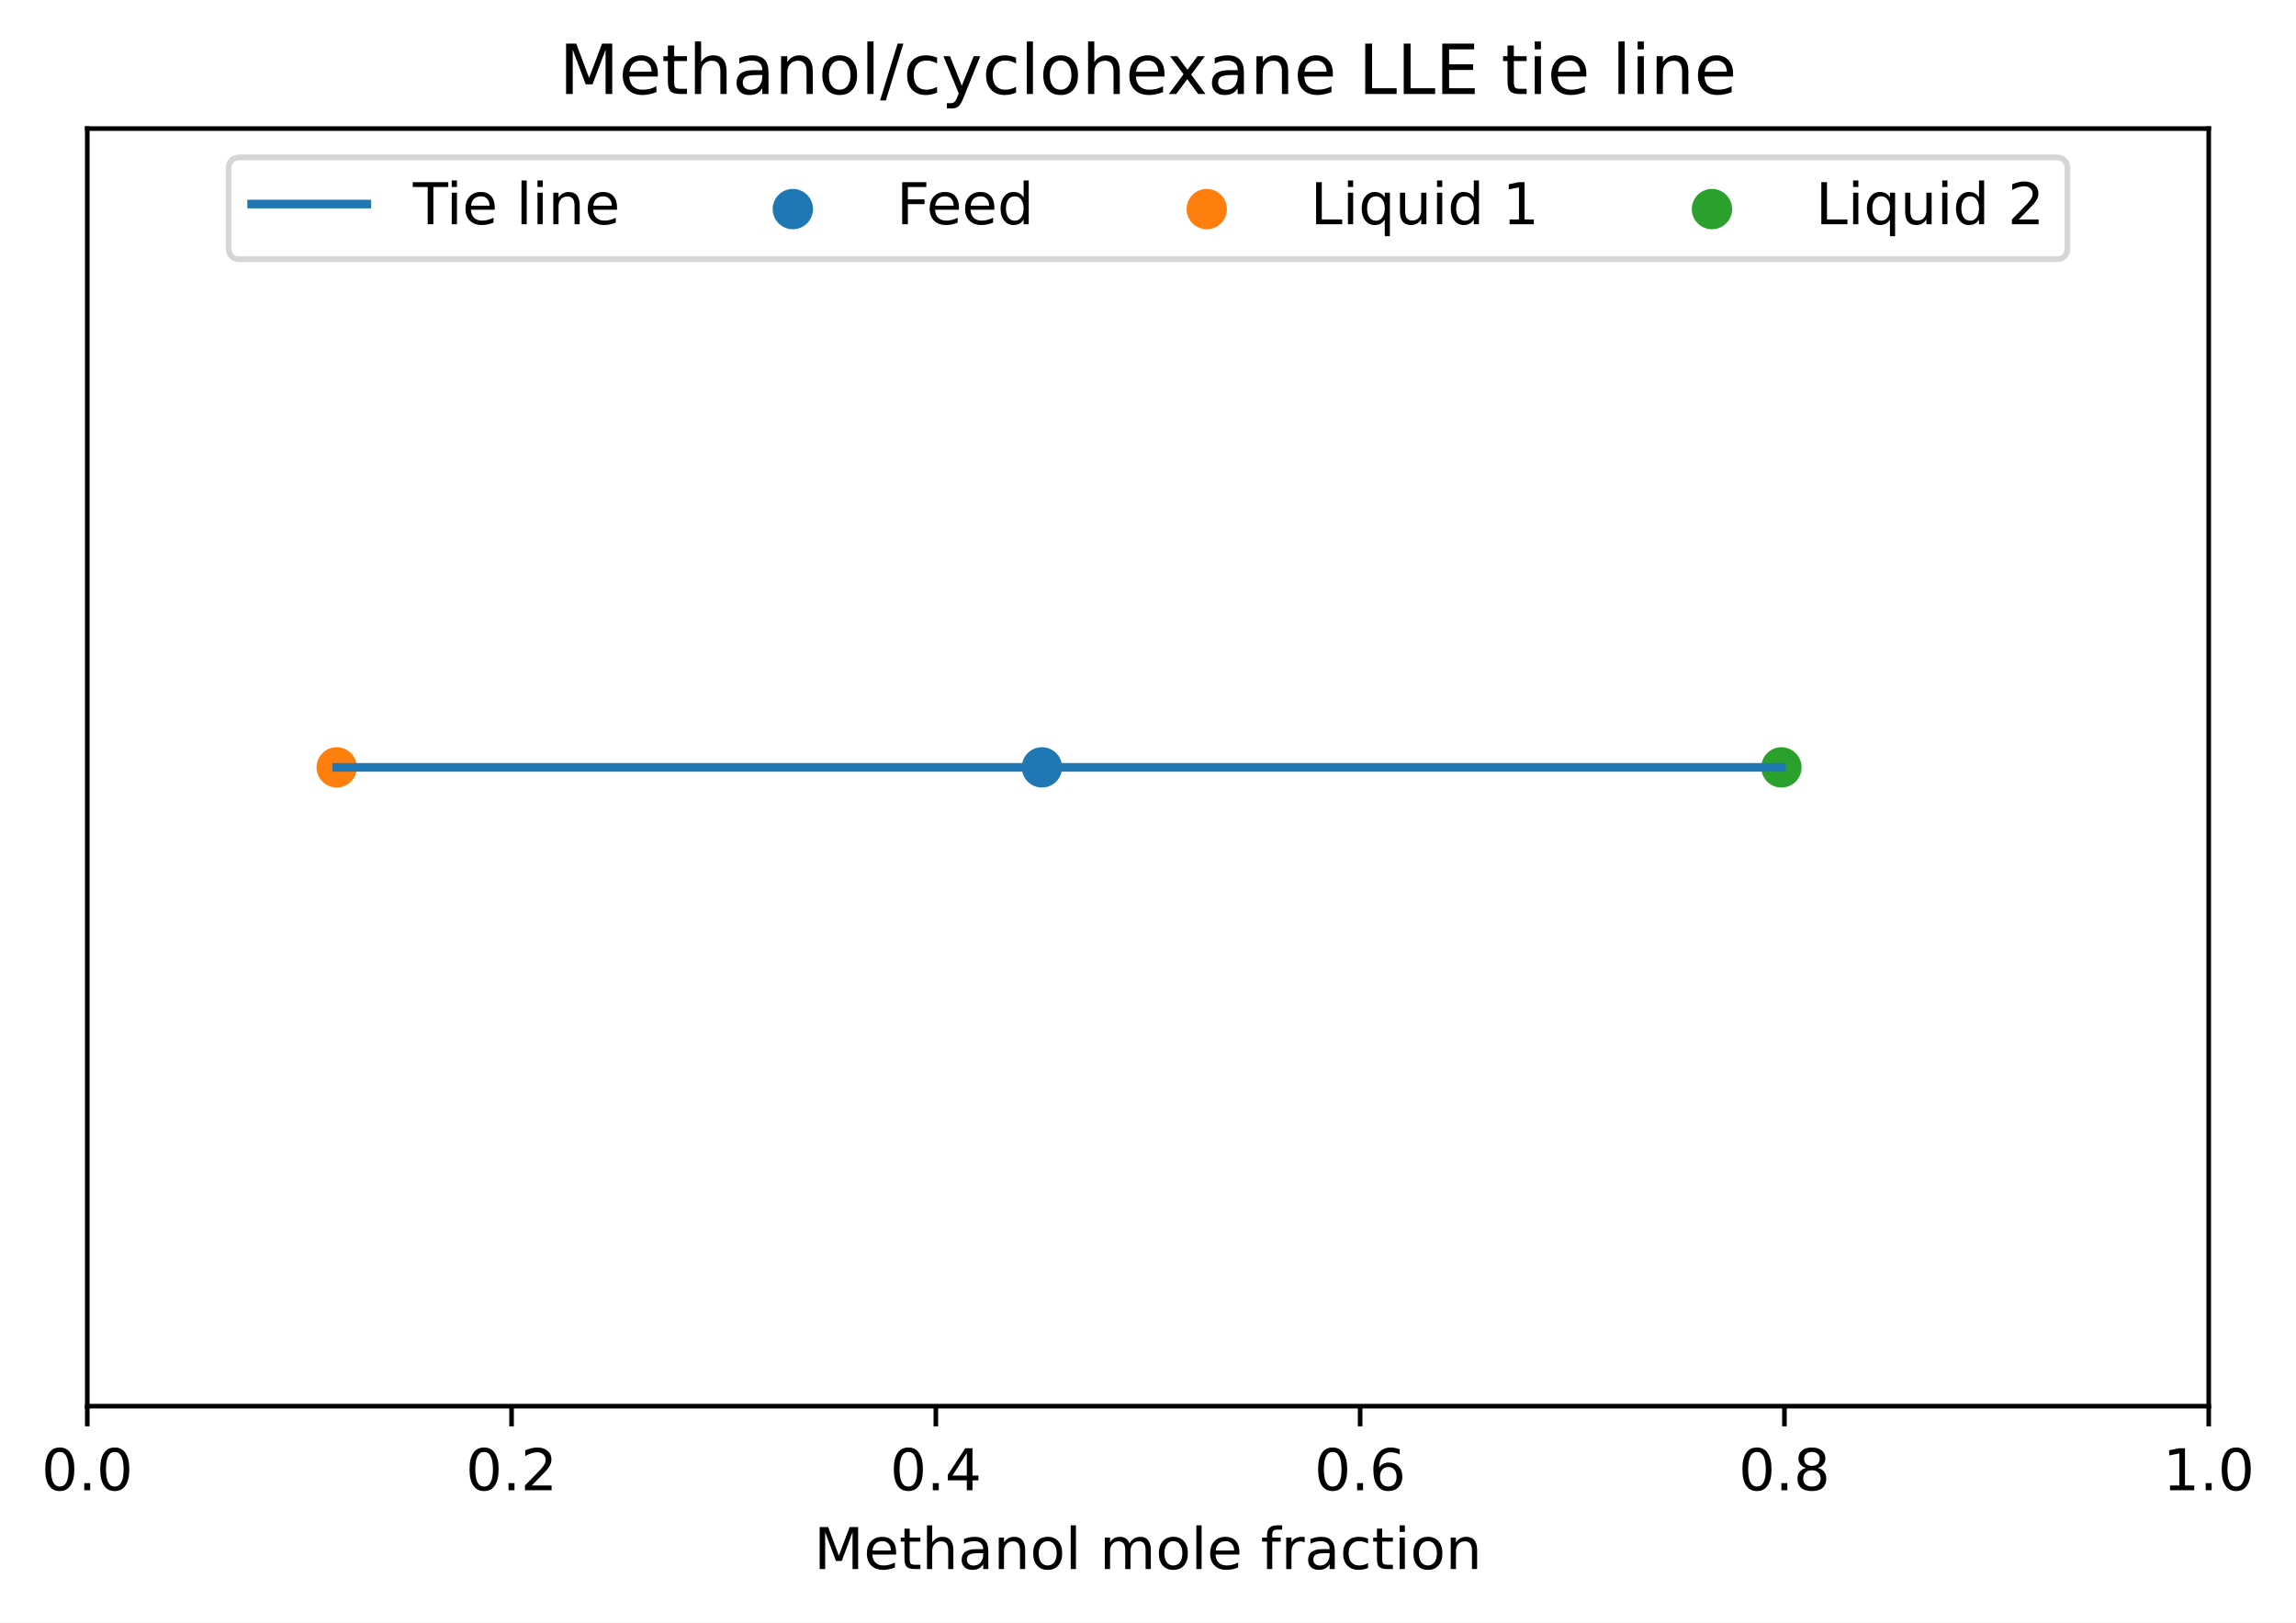
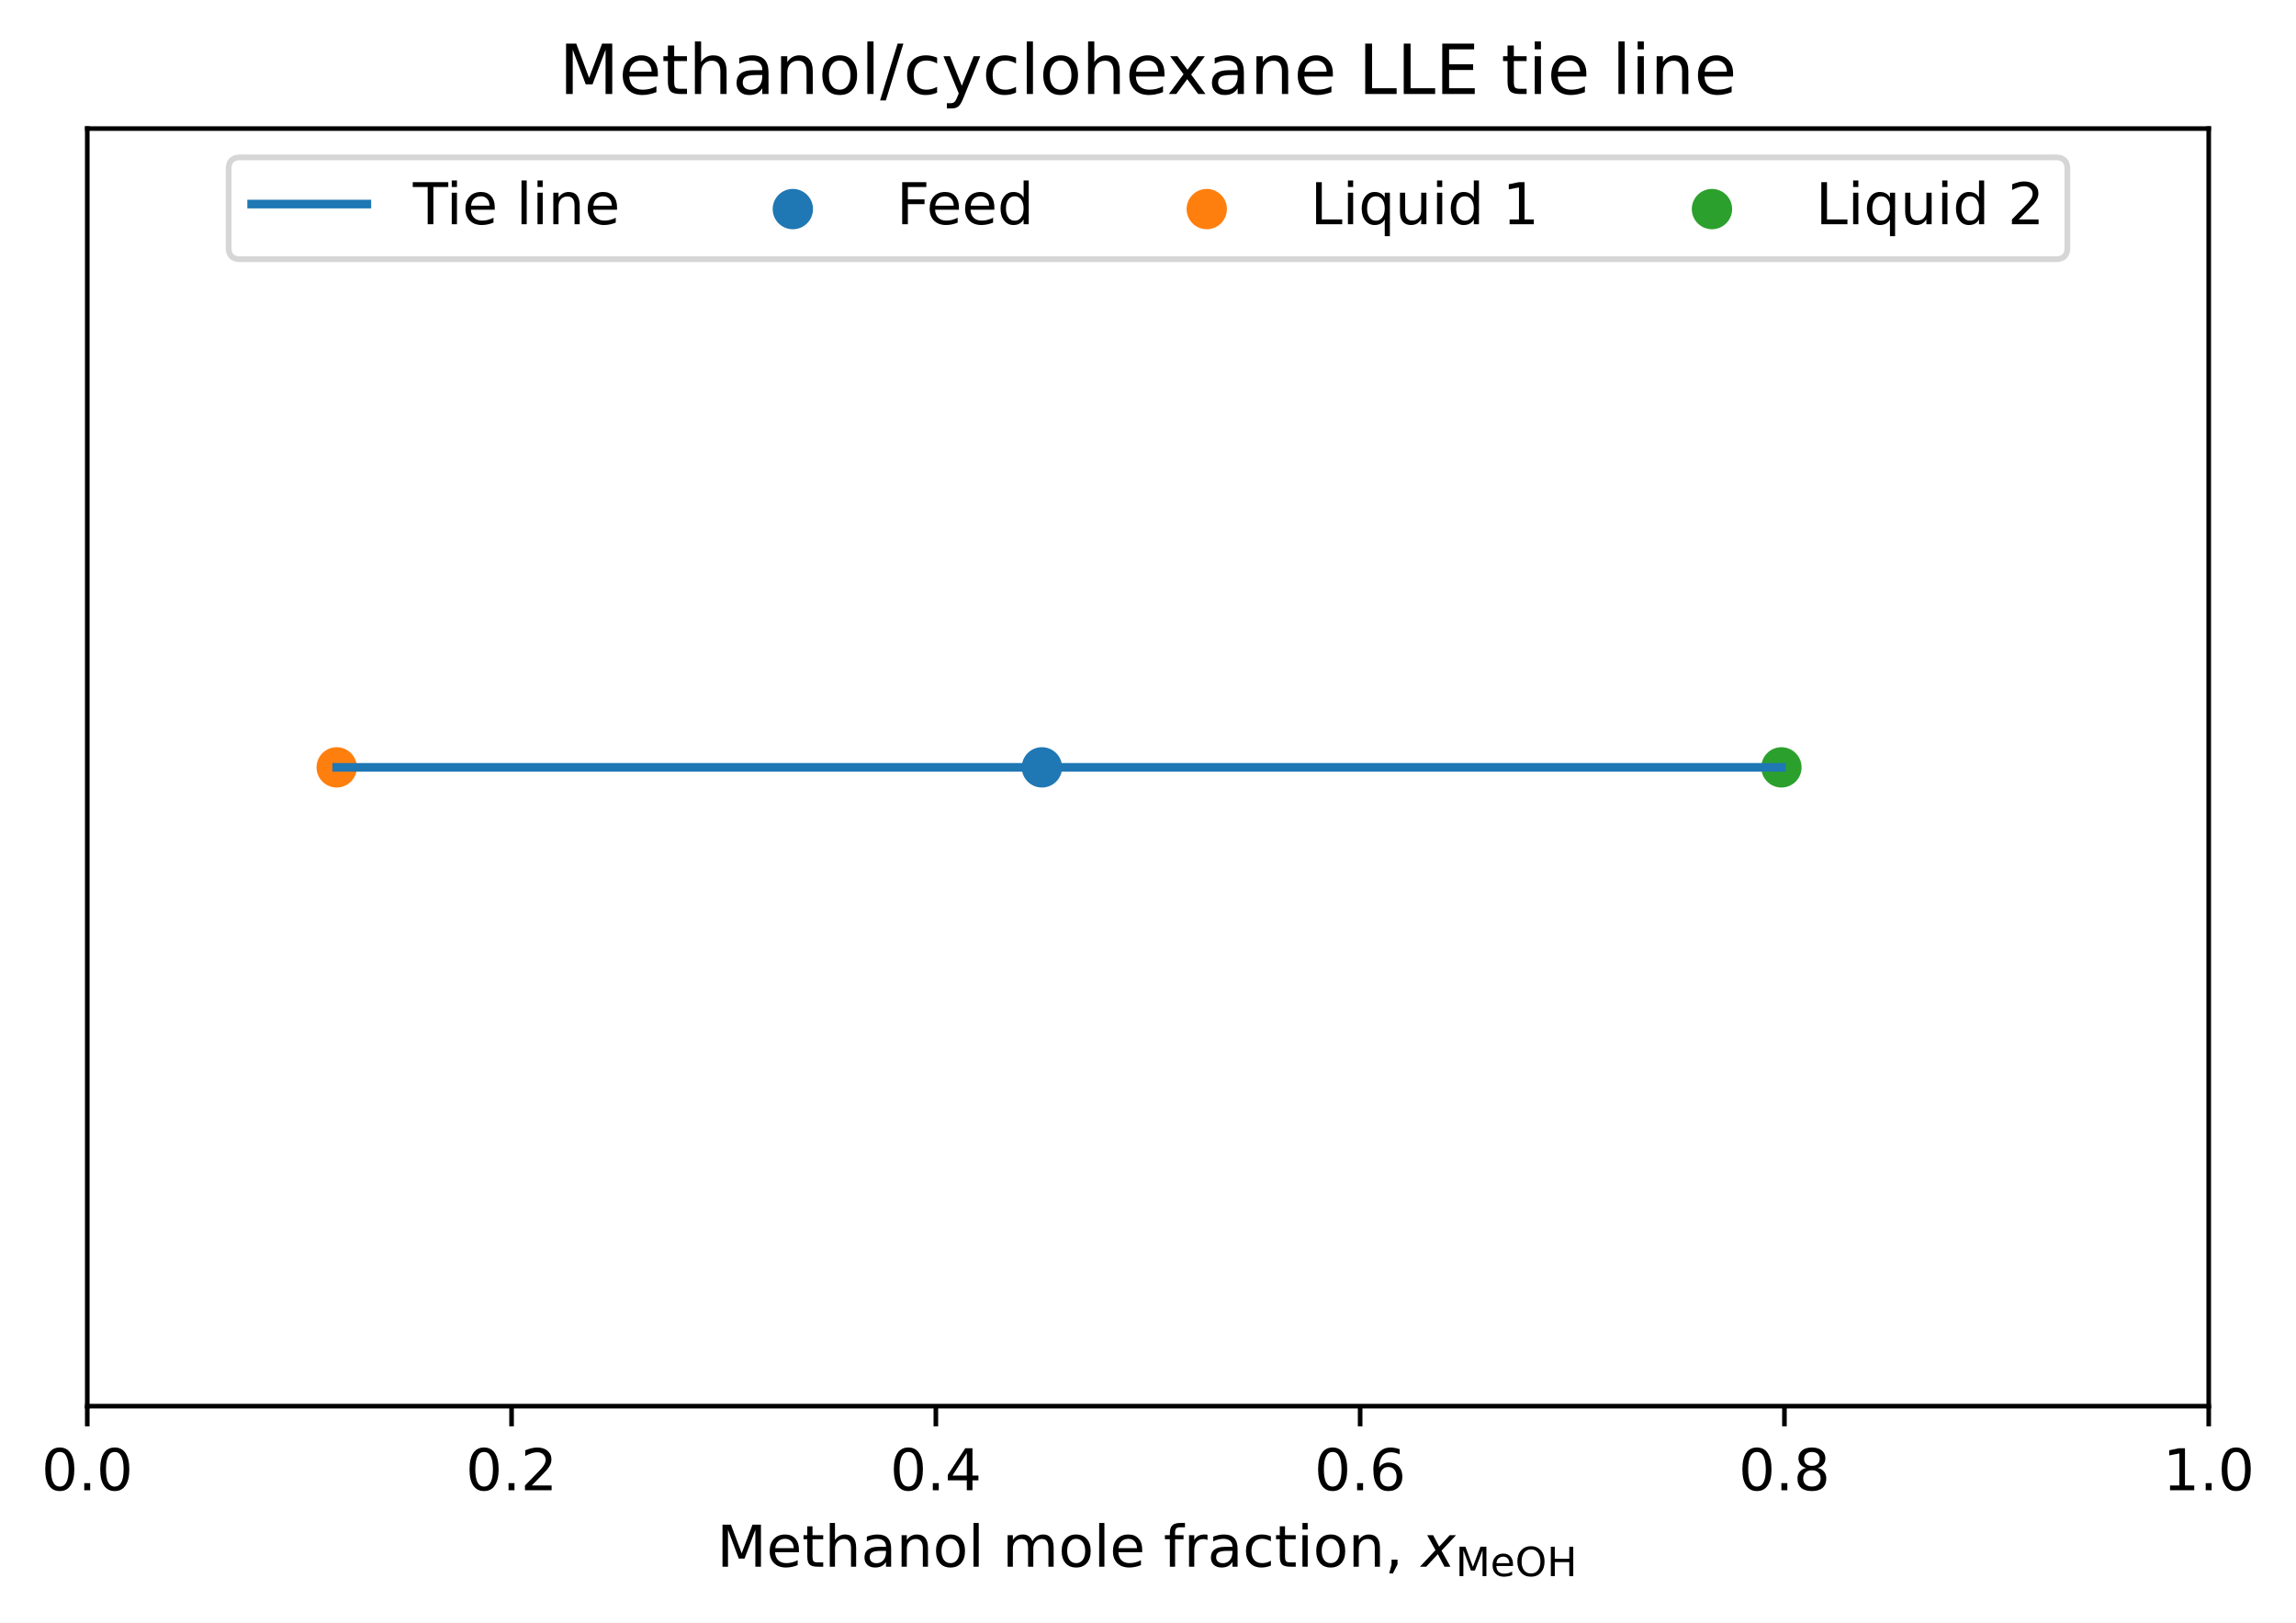
<svg xmlns="http://www.w3.org/2000/svg" xmlns:xlink="http://www.w3.org/1999/xlink" width="398.583pt" height="281.634pt" viewBox="0 0 398.583 281.634" version="1.1">
  <defs>
    <style type="text/css">*{stroke-linejoin: round; stroke-linecap: butt}</style>
  </defs>
  <g id="figure_1">
    <g id="patch_1">
      <path d="M 0 281.634 L 398.583 281.634 L 398.583 0 L 0 0 z " style="fill: #ffffff" />
    </g>
    <g id="axes_1">
      <g id="patch_2">
        <path d="M 15.152 244.078 L 383.432 244.078 L 383.432 22.318 L 15.152 22.318 z " style="fill: #ffffff" />
      </g>
      <g id="PathCollection_1">
        <defs>
          <path id="m520bf919dd" d="M 0 3 C 0.796 3 1.559 2.684 2.121 2.121 C 2.684 1.559 3 0.796 3 0 C 3 -0.796 2.684 -1.559 2.121 -2.121 C 1.559 -2.684 0.796 -3 0 -3 C -0.796 -3 -1.559 -2.684 -2.121 -2.121 C -2.684 -1.559 -3 -0.796 -3 0 C -3 0.796 -2.684 1.559 -2.121 2.121 C -1.559 2.684 -0.796 3 0 3 z " style="stroke: #1f77b4" />
        </defs>
        <g clip-path="url(#p17b5010f7d)">
          <use xlink:href="#m520bf919dd" x="180.878" y="133.198" style="fill: #1f77b4; stroke: #1f77b4" />
        </g>
      </g>
      <g id="PathCollection_2">
        <defs>
          <path id="m3679ad45ac" d="M 0 3 C 0.796 3 1.559 2.684 2.121 2.121 C 2.684 1.559 3 0.796 3 0 C 3 -0.796 2.684 -1.559 2.121 -2.121 C 1.559 -2.684 0.796 -3 0 -3 C -0.796 -3 -1.559 -2.684 -2.121 -2.121 C -2.684 -1.559 -3 -0.796 -3 0 C -3 0.796 -2.684 1.559 -2.121 2.121 C -1.559 2.684 -0.796 3 0 3 z " style="stroke: #ff7f0e" />
        </defs>
        <g clip-path="url(#p17b5010f7d)">
          <use xlink:href="#m3679ad45ac" x="58.453" y="133.198" style="fill: #ff7f0e; stroke: #ff7f0e" />
        </g>
      </g>
      <g id="PathCollection_3">
        <defs>
          <path id="me4031bec5e" d="M 0 3 C 0.796 3 1.559 2.684 2.121 2.121 C 2.684 1.559 3 0.796 3 0 C 3 -0.796 2.684 -1.559 2.121 -2.121 C 1.559 -2.684 0.796 -3 0 -3 C -0.796 -3 -1.559 -2.684 -2.121 -2.121 C -2.684 -1.559 -3 -0.796 -3 0 C -3 0.796 -2.684 1.559 -2.121 2.121 C -1.559 2.684 -0.796 3 0 3 z " style="stroke: #2ca02c" />
        </defs>
        <g clip-path="url(#p17b5010f7d)">
          <use xlink:href="#me4031bec5e" x="309.255" y="133.198" style="fill: #2ca02c; stroke: #2ca02c" />
        </g>
      </g>
      <g id="matplotlib.axis_1">
        <g id="xtick_1">
          <g id="line2d_1">
            <defs>
              <path id="mdc2d018aba" d="M 0 0 L 0 3.5 " style="stroke: #000000; stroke-width: 0.8" />
            </defs>
            <g>
              <use xlink:href="#mdc2d018aba" x="15.152" y="244.078" style="stroke: #000000; stroke-width: 0.8" />
            </g>
          </g>
          <g id="text_1">
            <text style="font-size: 10px; font-family: 'DejaVu Sans', 'Bitstream Vera Sans', 'Computer Modern Sans Serif', 'Lucida Grande', 'Verdana', 'Geneva', 'Lucid', 'Arial', 'Helvetica', 'Avant Garde', sans-serif; text-anchor: middle" x="15.152" y="258.677" transform="rotate(-0 15.15156 258.6766)">0.0</text>
          </g>
        </g>
        <g id="xtick_2">
          <g id="line2d_2">
            <g>
              <use xlink:href="#mdc2d018aba" x="88.808" y="244.078" style="stroke: #000000; stroke-width: 0.8" />
            </g>
          </g>
          <g id="text_2">
            <text style="font-size: 10px; font-family: 'DejaVu Sans', 'Bitstream Vera Sans', 'Computer Modern Sans Serif', 'Lucida Grande', 'Verdana', 'Geneva', 'Lucid', 'Arial', 'Helvetica', 'Avant Garde', sans-serif; text-anchor: middle" x="88.808" y="258.677" transform="rotate(-0 88.80756 258.6766)">0.2</text>
          </g>
        </g>
        <g id="xtick_3">
          <g id="line2d_3">
            <g>
              <use xlink:href="#mdc2d018aba" x="162.464" y="244.078" style="stroke: #000000; stroke-width: 0.8" />
            </g>
          </g>
          <g id="text_3">
            <text style="font-size: 10px; font-family: 'DejaVu Sans', 'Bitstream Vera Sans', 'Computer Modern Sans Serif', 'Lucida Grande', 'Verdana', 'Geneva', 'Lucid', 'Arial', 'Helvetica', 'Avant Garde', sans-serif; text-anchor: middle" x="162.464" y="258.677" transform="rotate(-0 162.4636 258.6766)">0.4</text>
          </g>
        </g>
        <g id="xtick_4">
          <g id="line2d_4">
            <g>
              <use xlink:href="#mdc2d018aba" x="236.12" y="244.078" style="stroke: #000000; stroke-width: 0.8" />
            </g>
          </g>
          <g id="text_4">
            <text style="font-size: 10px; font-family: 'DejaVu Sans', 'Bitstream Vera Sans', 'Computer Modern Sans Serif', 'Lucida Grande', 'Verdana', 'Geneva', 'Lucid', 'Arial', 'Helvetica', 'Avant Garde', sans-serif; text-anchor: middle" x="236.12" y="258.677" transform="rotate(-0 236.1196 258.6766)">0.6</text>
          </g>
        </g>
        <g id="xtick_5">
          <g id="line2d_5">
            <g>
              <use xlink:href="#mdc2d018aba" x="309.776" y="244.078" style="stroke: #000000; stroke-width: 0.8" />
            </g>
          </g>
          <g id="text_5">
            <text style="font-size: 10px; font-family: 'DejaVu Sans', 'Bitstream Vera Sans', 'Computer Modern Sans Serif', 'Lucida Grande', 'Verdana', 'Geneva', 'Lucid', 'Arial', 'Helvetica', 'Avant Garde', sans-serif; text-anchor: middle" x="309.776" y="258.677" transform="rotate(-0 309.7756 258.6766)">0.8</text>
          </g>
        </g>
        <g id="xtick_6">
          <g id="line2d_6">
            <g>
              <use xlink:href="#mdc2d018aba" x="383.432" y="244.078" style="stroke: #000000; stroke-width: 0.8" />
            </g>
          </g>
          <g id="text_6">
            <text style="font-size: 10px; font-family: 'DejaVu Sans', 'Bitstream Vera Sans', 'Computer Modern Sans Serif', 'Lucida Grande', 'Verdana', 'Geneva', 'Lucid', 'Arial', 'Helvetica', 'Avant Garde', sans-serif; text-anchor: middle" x="383.432" y="258.677" transform="rotate(-0 383.4316 258.6766)">1.0</text>
          </g>
        </g>
        <g id="text_7">
-           <text style="font-size: 10px; font-family: 'DejaVu Sans', 'Bitstream Vera Sans', 'Computer Modern Sans Serif', 'Lucida Grande', 'Verdana', 'Geneva', 'Lucid', 'Arial', 'Helvetica', 'Avant Garde', sans-serif; text-anchor: middle" x="199.292" y="272.355" transform="rotate(-0 199.2916 272.3547)">Methanol mole fraction</text>
+           <g transform="translate(124.4416 272.3547)">
+             <text>
+               <tspan x="0" y="-0.406" style="font-size: 10px; font-family: 'DejaVu Sans'">M</tspan>
+               <tspan x="8.628" y="-0.406" style="font-size: 10px; font-family: 'DejaVu Sans'">e</tspan>
+               <tspan x="14.78" y="-0.406" style="font-size: 10px; font-family: 'DejaVu Sans'">t</tspan>
+               <tspan x="18.701" y="-0.406" style="font-size: 10px; font-family: 'DejaVu Sans'">h</tspan>
+               <tspan x="25.039" y="-0.406" style="font-size: 10px; font-family: 'DejaVu Sans'">a</tspan>
+               <tspan x="31.167" y="-0.406" style="font-size: 10px; font-family: 'DejaVu Sans'">n</tspan>
+               <tspan x="37.505" y="-0.406" style="font-size: 10px; font-family: 'DejaVu Sans'">o</tspan>
+               <tspan x="43.623" y="-0.406" style="font-size: 10px; font-family: 'DejaVu Sans'">l</tspan>
+               <tspan x="46.401" y="-0.406" style="font-size: 10px; font-family: 'DejaVu Sans'"> </tspan>
+               <tspan x="49.58" y="-0.406" style="font-size: 10px; font-family: 'DejaVu Sans'">m</tspan>
+               <tspan x="59.321" y="-0.406" style="font-size: 10px; font-family: 'DejaVu Sans'">o</tspan>
+               <tspan x="65.439" y="-0.406" style="font-size: 10px; font-family: 'DejaVu Sans'">l</tspan>
+               <tspan x="68.218" y="-0.406" style="font-size: 10px; font-family: 'DejaVu Sans'">e</tspan>
+               <tspan x="74.37" y="-0.406" style="font-size: 10px; font-family: 'DejaVu Sans'"> </tspan>
+               <tspan x="77.549" y="-0.406" style="font-size: 10px; font-family: 'DejaVu Sans'">f</tspan>
+               <tspan x="81.069" y="-0.406" style="font-size: 10px; font-family: 'DejaVu Sans'">r</tspan>
+               <tspan x="85.181" y="-0.406" style="font-size: 10px; font-family: 'DejaVu Sans'">a</tspan>
+               <tspan x="91.309" y="-0.406" style="font-size: 10px; font-family: 'DejaVu Sans'">c</tspan>
+               <tspan x="96.807" y="-0.406" style="font-size: 10px; font-family: 'DejaVu Sans'">t</tspan>
+               <tspan x="100.728" y="-0.406" style="font-size: 10px; font-family: 'DejaVu Sans'">i</tspan>
+               <tspan x="103.506" y="-0.406" style="font-size: 10px; font-family: 'DejaVu Sans'">o</tspan>
+               <tspan x="109.624" y="-0.406" style="font-size: 10px; font-family: 'DejaVu Sans'">n</tspan>
+               <tspan x="115.962" y="-0.406" style="font-size: 10px; font-family: 'DejaVu Sans'">,</tspan>
+               <tspan x="119.141" y="-0.406" style="font-size: 10px; font-family: 'DejaVu Sans'"> </tspan>
+               <tspan x="122.319" y="-0.406" style="font-style: oblique; font-size: 10px; font-family: 'DejaVu Sans'">x</tspan>
+               <tspan x="128.237" y="1.234" style="font-size: 7px; font-family: 'DejaVu Sans'">M</tspan>
+               <tspan x="134.277" y="1.234" style="font-size: 7px; font-family: 'DejaVu Sans'">e</tspan>
+               <tspan x="138.583" y="1.234" style="font-size: 7px; font-family: 'DejaVu Sans'">O</tspan>
+               <tspan x="144.093" y="1.234" style="font-size: 7px; font-family: 'DejaVu Sans'">H</tspan>
+             </text>
+           </g>
        </g>
      </g>
      <g id="matplotlib.axis_2" />
      <g id="line2d_7">
        <path d="M 58.453 133.198 L 309.255 133.198 " clip-path="url(#p17b5010f7d)" style="fill: none; stroke: #1f77b4; stroke-width: 1.5; stroke-linecap: square" />
      </g>
      <g id="patch_3">
        <path d="M 15.152 244.078 L 15.152 22.318 " style="fill: none; stroke: #000000; stroke-width: 0.8; stroke-linejoin: miter; stroke-linecap: square" />
      </g>
      <g id="patch_4">
        <path d="M 383.432 244.078 L 383.432 22.318 " style="fill: none; stroke: #000000; stroke-width: 0.8; stroke-linejoin: miter; stroke-linecap: square" />
      </g>
      <g id="patch_5">
        <path d="M 15.152 244.078 L 383.432 244.078 " style="fill: none; stroke: #000000; stroke-width: 0.8; stroke-linejoin: miter; stroke-linecap: square" />
      </g>
      <g id="patch_6">
        <path d="M 15.152 22.318 L 383.432 22.318 " style="fill: none; stroke: #000000; stroke-width: 0.8; stroke-linejoin: miter; stroke-linecap: square" />
      </g>
      <g id="text_8">
        <text style="font-size: 12px; font-family: 'DejaVu Sans', 'Bitstream Vera Sans', 'Computer Modern Sans Serif', 'Lucida Grande', 'Verdana', 'Geneva', 'Lucid', 'Arial', 'Helvetica', 'Avant Garde', sans-serif; text-anchor: middle" x="199.292" y="16.318" transform="rotate(-0 199.2916 16.31812)">Methanol/cyclohexane LLE tie line</text>
      </g>
      <g id="legend_1">
        <g id="patch_7">
          <path d="M 41.685 44.996 L 356.899 44.996 Q 358.899 44.996 358.899 42.996 L 358.899 29.318 Q 358.899 27.318 356.899 27.318 L 41.685 27.318 Q 39.685 27.318 39.685 29.318 L 39.685 42.996 Q 39.685 44.996 41.685 44.996 z " style="fill: #ffffff; opacity: 0.8; stroke: #cccccc; stroke-linejoin: miter" />
        </g>
        <g id="line2d_8">
          <path d="M 43.685 35.417 L 53.685 35.417 L 63.685 35.417 " style="fill: none; stroke: #1f77b4; stroke-width: 1.5; stroke-linecap: square" />
        </g>
        <g id="text_9">
          <text style="font-size: 10px; font-family: 'DejaVu Sans', 'Bitstream Vera Sans', 'Computer Modern Sans Serif', 'Lucida Grande', 'Verdana', 'Geneva', 'Lucid', 'Arial', 'Helvetica', 'Avant Garde', sans-serif; text-anchor: start" x="71.685" y="38.917" transform="rotate(-0 71.68453 38.91656)">Tie line</text>
        </g>
        <g id="PathCollection_4">
          <g>
            <use xlink:href="#m520bf919dd" x="137.636" y="36.292" style="fill: #1f77b4; stroke: #1f77b4" />
          </g>
        </g>
        <g id="text_10">
          <text style="font-size: 10px; font-family: 'DejaVu Sans', 'Bitstream Vera Sans', 'Computer Modern Sans Serif', 'Lucida Grande', 'Verdana', 'Geneva', 'Lucid', 'Arial', 'Helvetica', 'Avant Garde', sans-serif; text-anchor: start" x="155.636" y="38.917" transform="rotate(-0 155.6361 38.91656)">Feed</text>
        </g>
        <g id="PathCollection_5">
          <g>
            <use xlink:href="#m3679ad45ac" x="209.492" y="36.292" style="fill: #ff7f0e; stroke: #ff7f0e" />
          </g>
        </g>
        <g id="text_11">
          <text style="font-size: 10px; font-family: 'DejaVu Sans', 'Bitstream Vera Sans', 'Computer Modern Sans Serif', 'Lucida Grande', 'Verdana', 'Geneva', 'Lucid', 'Arial', 'Helvetica', 'Avant Garde', sans-serif; text-anchor: start" x="227.492" y="38.917" transform="rotate(-0 227.4923 38.91656)">Liquid 1</text>
        </g>
        <g id="PathCollection_6">
          <g>
            <use xlink:href="#me4031bec5e" x="297.195" y="36.292" style="fill: #2ca02c; stroke: #2ca02c" />
          </g>
        </g>
        <g id="text_12">
          <text style="font-size: 10px; font-family: 'DejaVu Sans', 'Bitstream Vera Sans', 'Computer Modern Sans Serif', 'Lucida Grande', 'Verdana', 'Geneva', 'Lucid', 'Arial', 'Helvetica', 'Avant Garde', sans-serif; text-anchor: start" x="315.195" y="38.917" transform="rotate(-0 315.1955 38.91656)">Liquid 2</text>
        </g>
      </g>
    </g>
  </g>
  <defs>
    <clipPath id="p17b5010f7d">
      <rect x="15.152" y="22.318" width="368.28" height="221.76" />
    </clipPath>
  </defs>
</svg>
